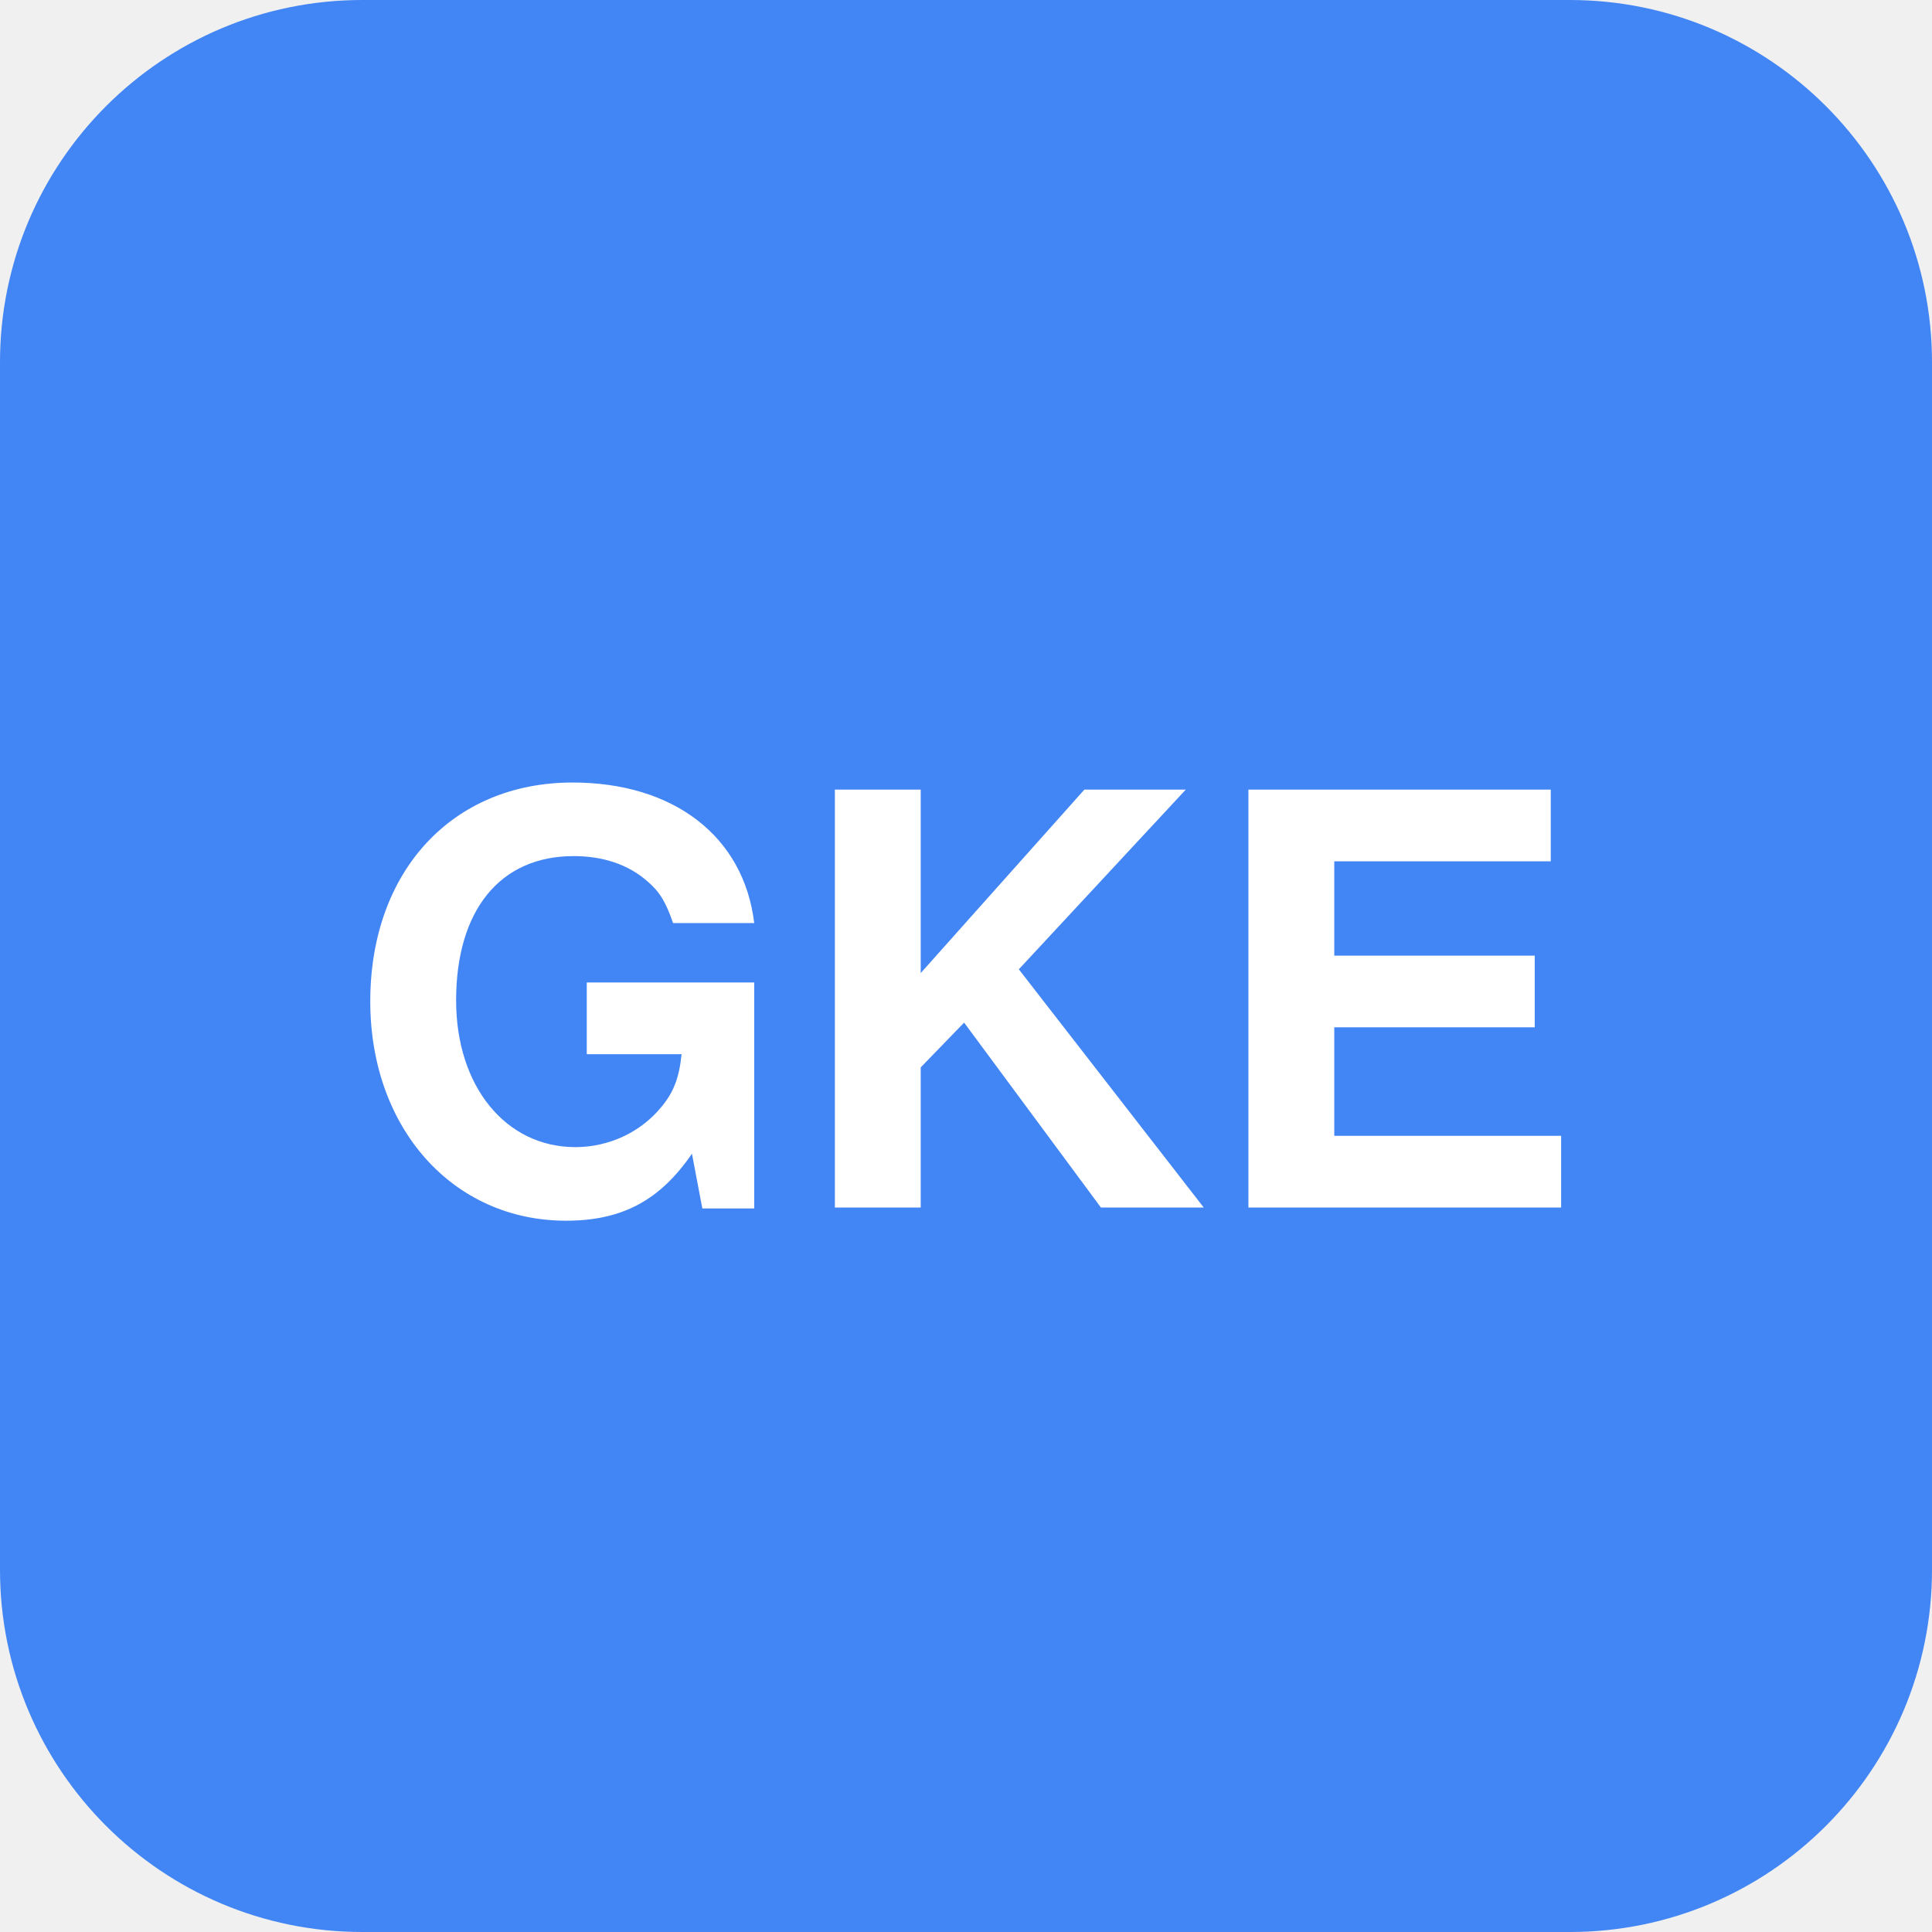
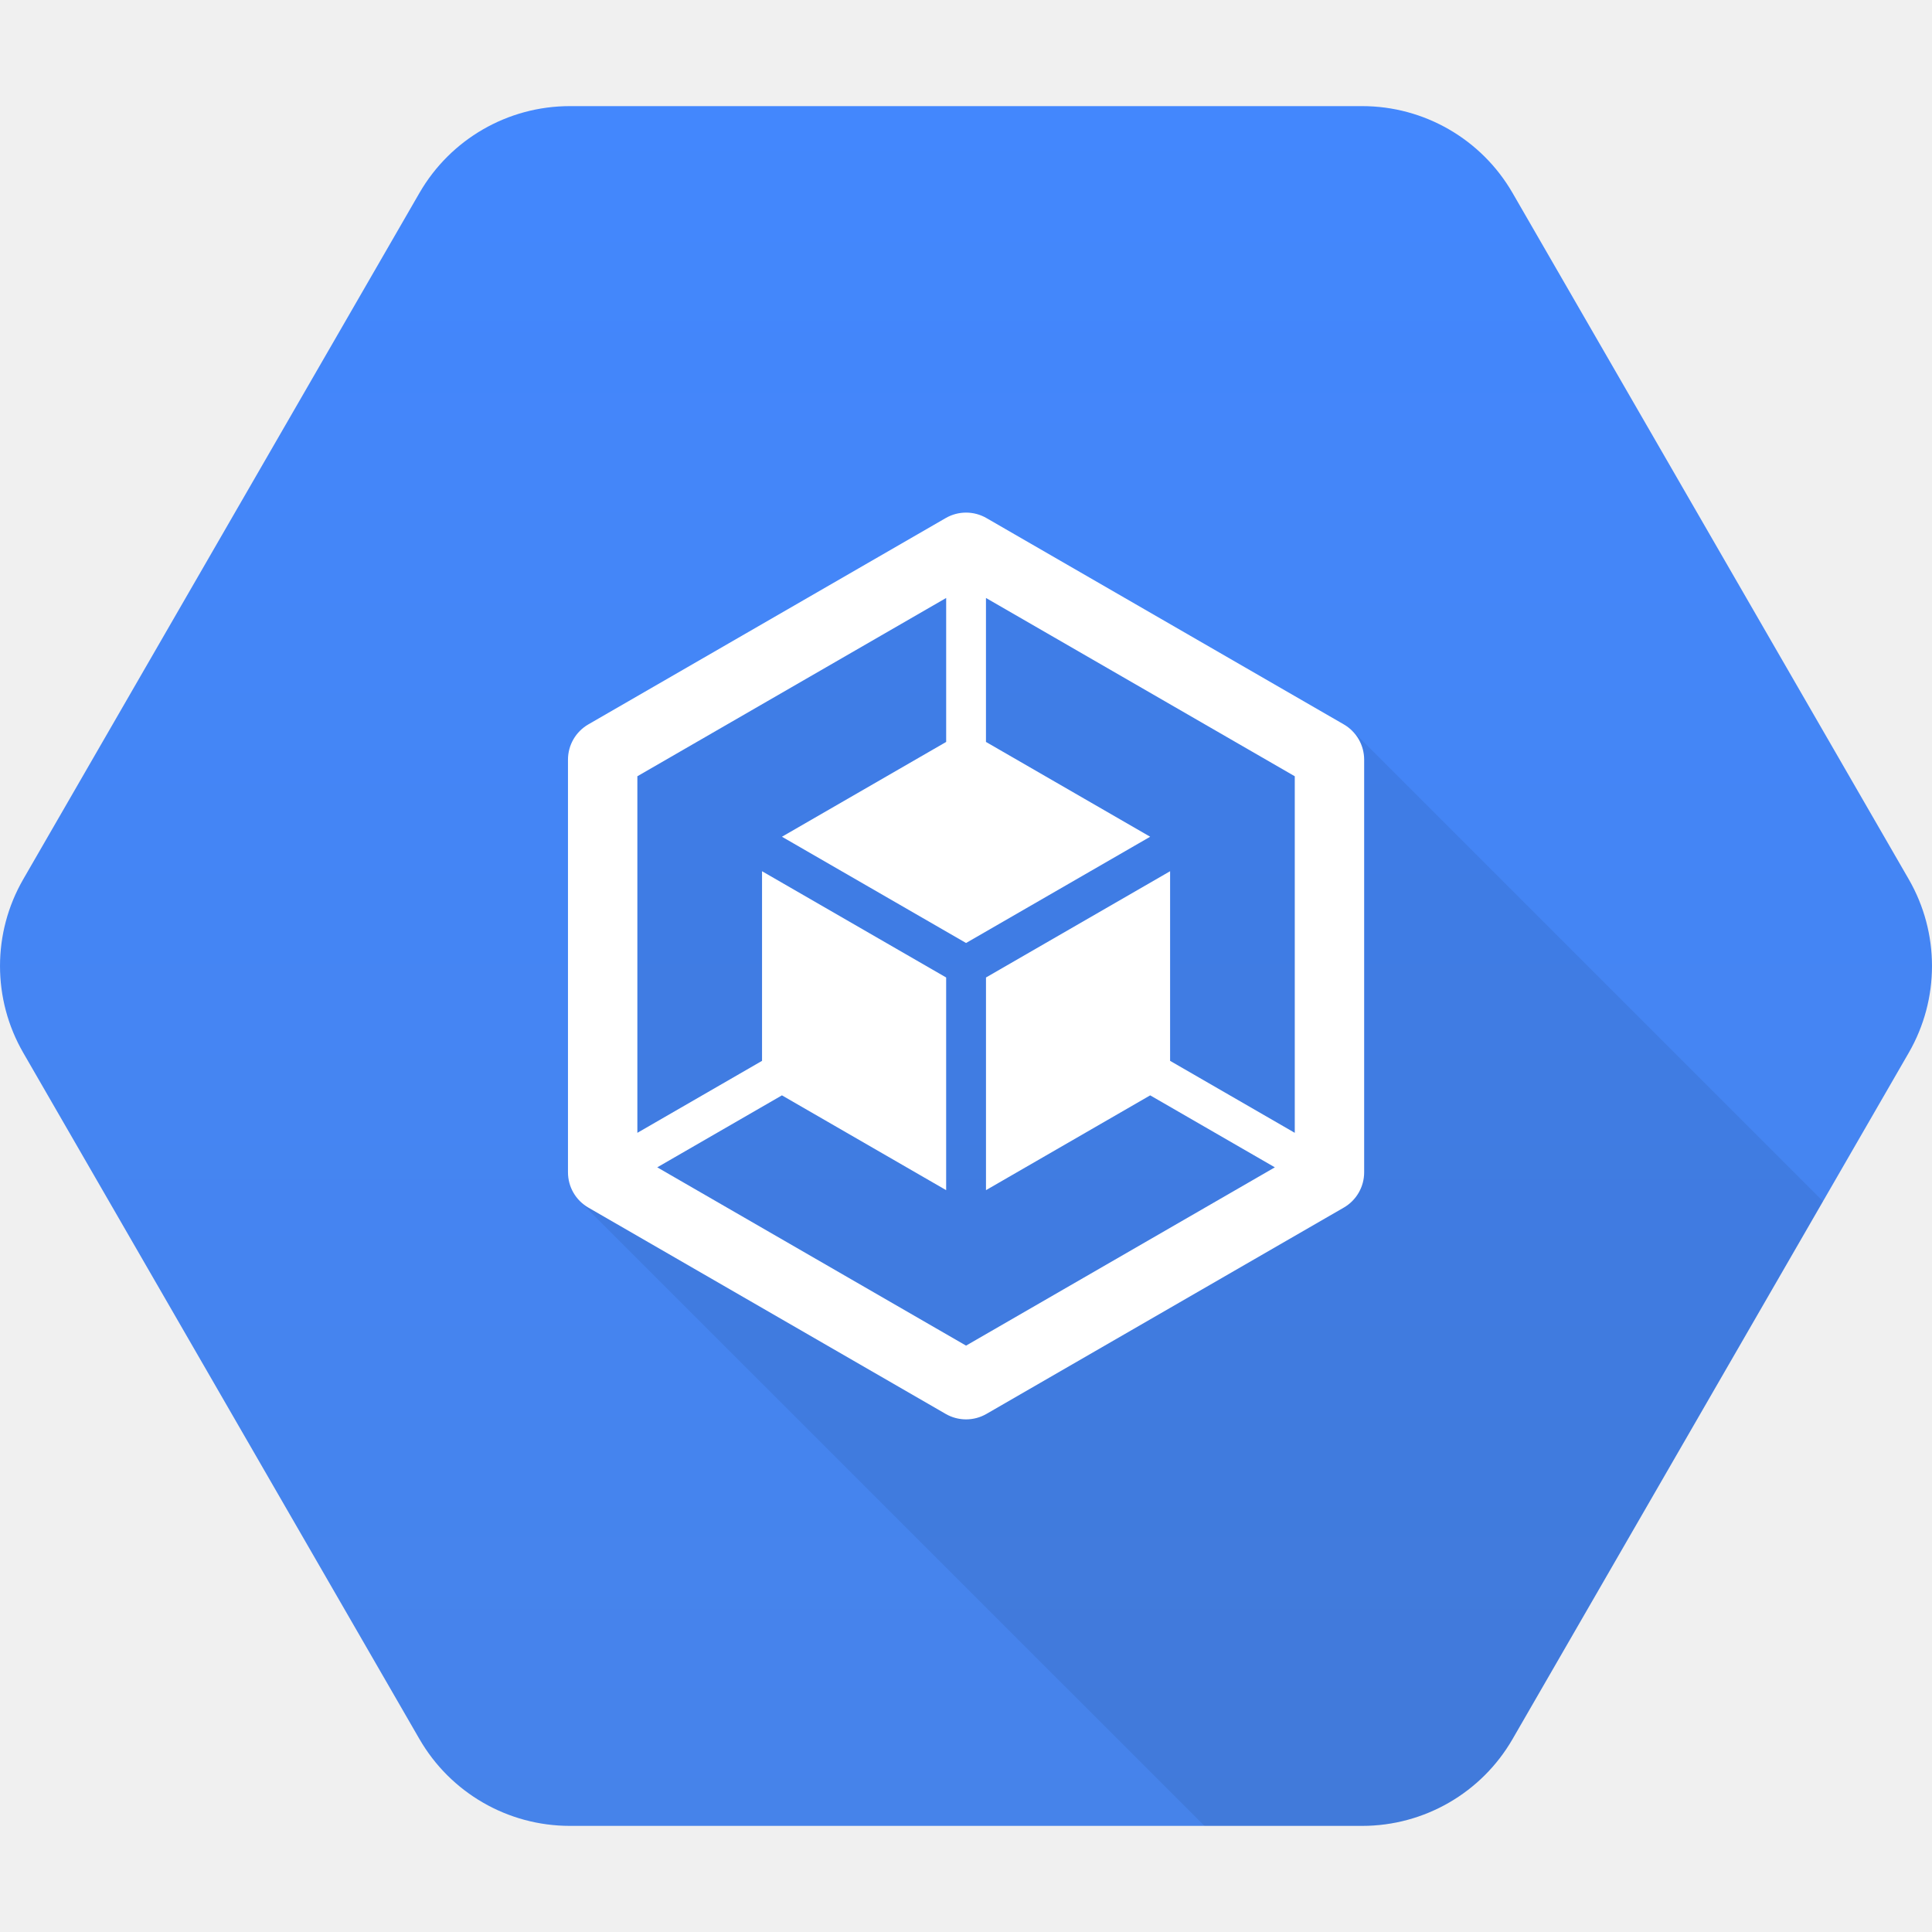
- <svg xmlns="http://www.w3.org/2000/svg" viewBox="0 0 64 64" width="64" height="64" role="img" aria-label="Google Kubernetes Engine">
-   <rect width="64" height="64" rx="12" fill="#4285F4" />
-   <text x="32" y="40" text-anchor="middle" font-family="Helvetica, Arial, sans-serif" font-size="19" font-weight="700" fill="#ffffff">GKE</text>
+ <svg xmlns="http://www.w3.org/2000/svg" xmlns:xlink="http://www.w3.org/1999/xlink" width="800px" height="800px" viewBox="0 0 128 128">
+   <defs>
+     <path id="2" d="m27.791 115.22l-26.25-45.47c-2.054-3.558-2.054-7.941 0-11.499l26.25-45.47c2.054-3.558 5.85-5.75 9.959-5.75h52.5c4.108 0 7.904 2.192 9.959 5.75l26.25 45.47c2.054 3.558 2.054 7.941 0 11.499l-26.25 45.47c-2.054 3.558-5.85 5.749-9.959 5.749h-52.5c-4.108 0-7.904-2.192-9.958-5.749" />
+     <clipPath id="1">
+       <use xlink:href="#2" />
+     </clipPath>
+     <linearGradient id="0" gradientUnits="userSpaceOnUse" y1="7.03" x2="0" y2="120.79">
+       <stop stop-color="#4387fd" />
+       <stop offset="1" stop-color="#4683ea" />
+     </linearGradient>
+   </defs>
+   <path d="m27.791 115.22l-26.25-45.47c-2.054-3.558-2.054-7.941 0-11.499l26.25-45.47c2.054-3.558 5.85-5.75 9.959-5.75h52.5c4.108 0 7.904 2.192 9.959 5.75l26.25 45.47c2.054 3.558 2.054 7.941 0 11.499l-26.25 45.47c-2.054 3.558-5.85 5.749-9.959 5.749h-52.5c-4.108 0-7.904-2.192-9.958-5.749" fill="url(#0)" />
+   <path opacity=".07" clip-path="url(#1)" d="M124.05 82.86 89.63 48.44 64 37 39.5 50.31 38.473 79.65 81.02 122.19 97.67 122.04z" />
+   <path d="m89.03 47.993l-23.676-13.67c-.835-.482-1.864-.482-2.699 0l-23.676 13.67c-.835.482-1.349 1.373-1.349 2.337v27.339c0 .964.514 1.855 1.349 2.337l23.676 13.67c.835.482 1.864.482 2.699 0l23.676-13.67c.835-.482 1.349-1.373 1.349-2.337v-27.339c0-.964-.514-1.855-1.349-2.337m-3.248 27.06l-8.26-4.769v-12.563l-12.198 7.04v14.09l10.879-6.281 8.26 4.769-20.459 11.812-20.459-11.812 8.26-4.769 10.88 6.281v-14.09l-12.198-7.04v12.563l-8.26 4.769v-23.624l20.459-11.812v9.538l-10.88 6.281 12.198 7.04 12.198-7.04-10.879-6.281v-9.538l20.459 11.812v23.624" fill="#ffffff" />
</svg>
